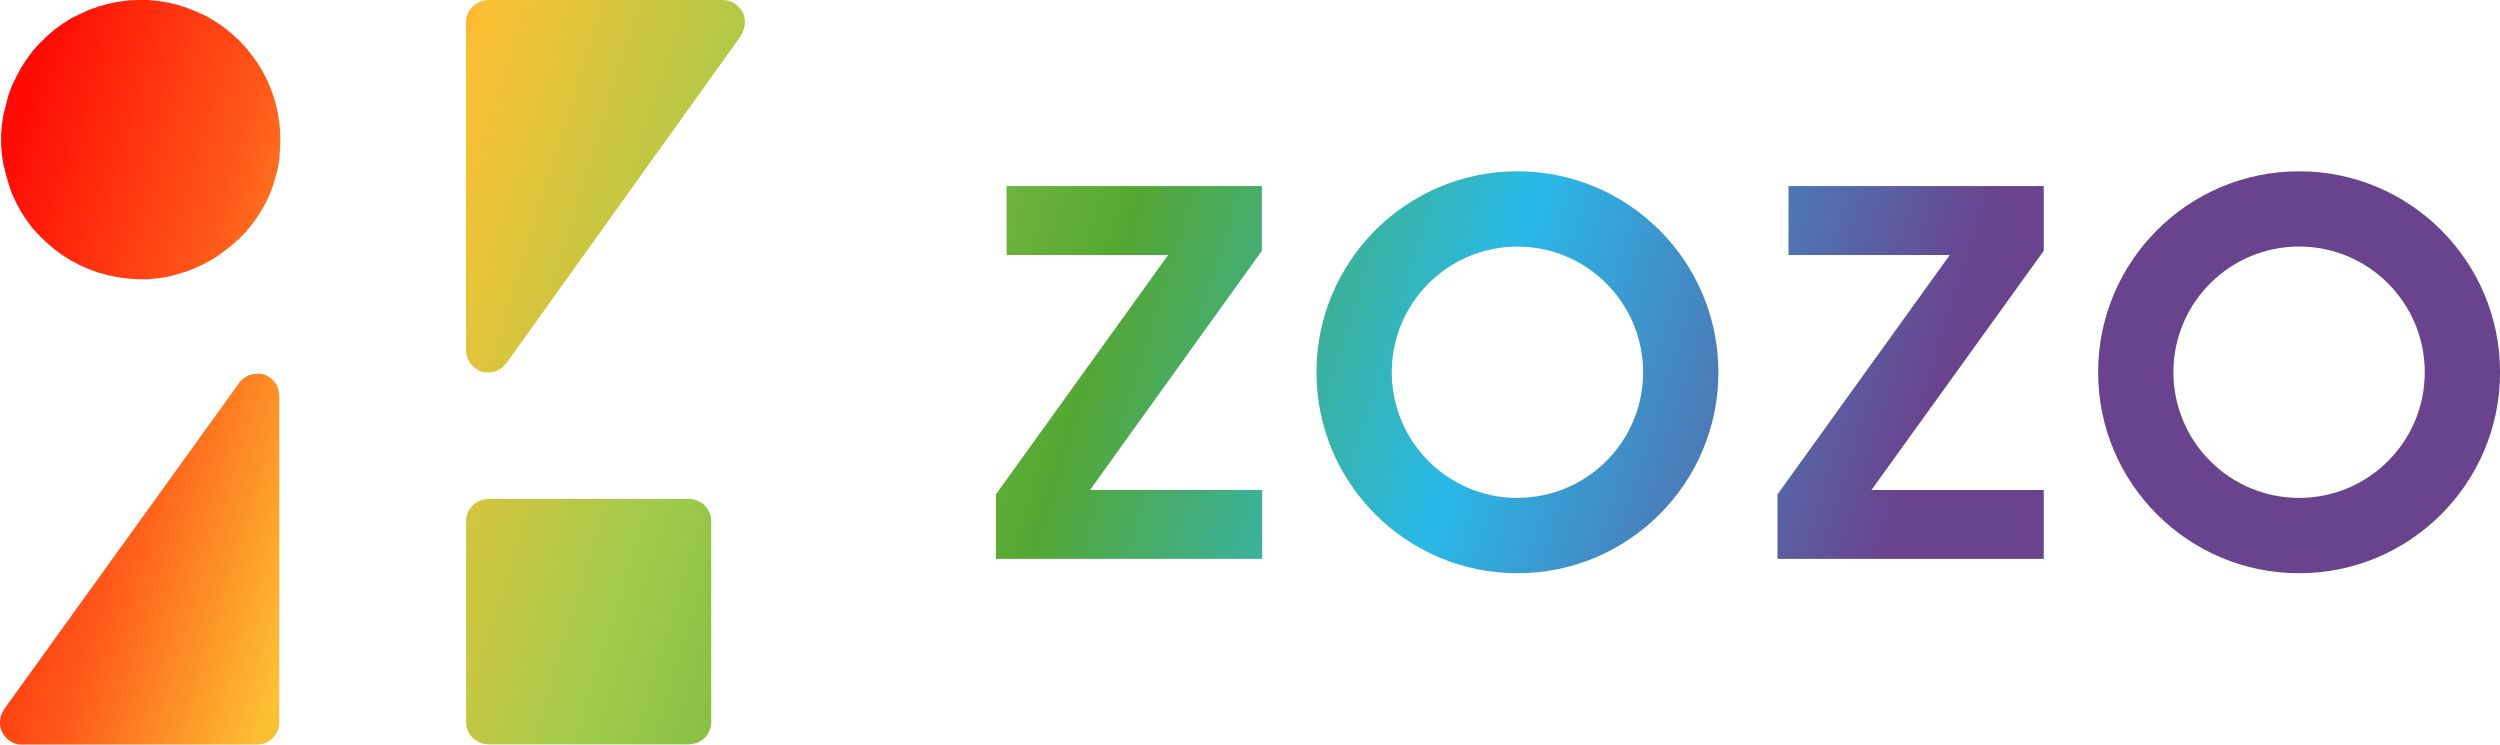
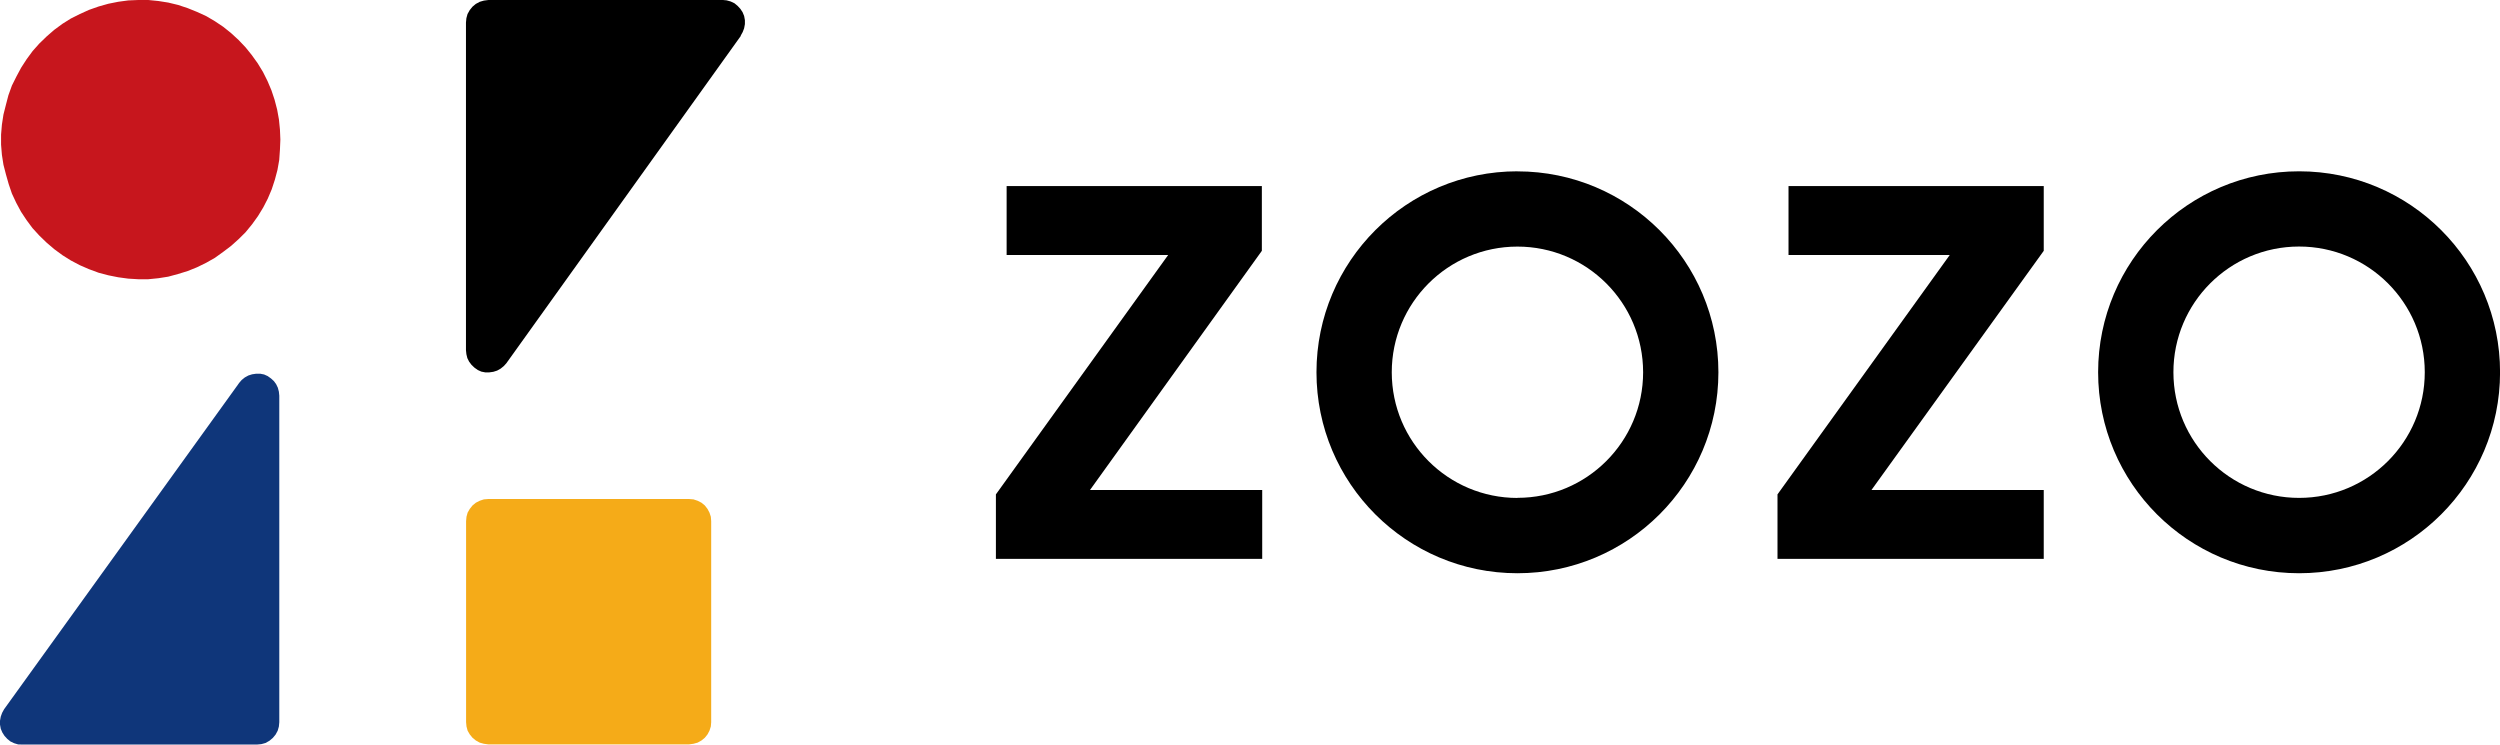
- <svg xmlns="http://www.w3.org/2000/svg" version="1.1" id="レイヤー_1" x="0px" y="0px" viewBox="0 0 419.72 125" style="enable-background:new 0 0 419.72 125;" xml:space="preserve">
-   <style type="text/css">
- 	.st0{fill:url(#SVGID_1_);}
- 	.st1{fill:url(#SVGID_00000009560029816058064230000018177577955470570377_);}
- 	.st2{fill:url(#SVGID_00000152956510678598538770000004032587284215978914_);}
- 	.st3{fill:url(#SVGID_00000019641573863400375730000008563017827991578551_);}
- 	.st4{fill:url(#SVGID_00000140714326055512721090000008227131544842110605_);}
- 	.st5{fill:url(#SVGID_00000003803491837774820610000018202069700130029447_);}
- 	.st6{fill:url(#SVGID_00000013183611300958261350000011407936962427843006_);}
- 	.st7{fill:url(#SVGID_00000147213242463858478520000006308475646327827353_);}
- </style>
-   <linearGradient id="SVGID_1_" gradientUnits="userSpaceOnUse" x1="-12.486" y1="69.979" x2="301.514" y2="166.979">
-     <stop offset="0" style="stop-color:#FF0A04" />
-     <stop offset="0.115" style="stop-color:#FF5919" />
-     <stop offset="0.212" style="stop-color:#FCC034" />
-     <stop offset="0.369" style="stop-color:#A1CB4C" />
-     <stop offset="0.559" style="stop-color:#54A734" />
-     <stop offset="0.751" style="stop-color:#29B9E8" />
-     <stop offset="0.977" style="stop-color:#6A438E" />
-   </linearGradient>
-   <path class="st0" d="M119.4,120.82V87.5l-0.06-0.75l-0.23-0.69l-0.33-0.62l-0.45-0.58l-0.56-0.46l-0.65-0.33l-0.69-0.23l-0.72-0.06  H81.94l-0.71,0.06l-0.69,0.23l-0.65,0.33l-0.56,0.46l-0.46,0.58l-0.36,0.62l-0.19,0.69l-0.07,0.75v33.75l0.07,0.72l0.19,0.71  l0.36,0.62l0.46,0.56l0.56,0.46l0.65,0.36l0.69,0.19l0.71,0.1h33.77l0.72-0.1l0.69-0.19l0.65-0.36l0.56-0.46l0.45-0.56l0.33-0.62  l0.23-0.71l0.06-0.72L119.4,120.82z" />
-   <linearGradient id="SVGID_00000119115720278394620170000002238417060665341368_" gradientUnits="userSpaceOnUse" x1="-16.088" y1="81.639" x2="297.912" y2="178.639">
-     <stop offset="0" style="stop-color:#FF0A04" />
-     <stop offset="0.115" style="stop-color:#FF5919" />
-     <stop offset="0.212" style="stop-color:#FCC034" />
-     <stop offset="0.369" style="stop-color:#A1CB4C" />
-     <stop offset="0.559" style="stop-color:#54A734" />
-     <stop offset="0.751" style="stop-color:#29B9E8" />
-     <stop offset="0.977" style="stop-color:#6A438E" />
-   </linearGradient>
-   <path style="fill:url(#SVGID_00000119115720278394620170000002238417060665341368_);" d="M3.74,125h39.41l0.73-0.07l0.69-0.19  l0.66-0.37l0.56-0.47l0.47-0.56l0.36-0.66l0.2-0.7l0.07-0.73V66.43l-0.07-0.67l-0.17-0.66l-0.29-0.6L46,64l-0.5-0.46l-0.56-0.4  l-0.6-0.27l-0.66-0.13h-0.66l-0.69,0.1l-0.63,0.2l-0.6,0.33l-0.53,0.43l-0.43,0.5l-0.24,0.34L0.74,119l-0.05,0.07l-0.33,0.6  l-0.23,0.63L0,121v0.66l0.13,0.7l0.27,0.63l0.36,0.56l0.46,0.5l0.53,0.43l0.63,0.3l0.66,0.2L3.74,125z" />
-   <linearGradient id="SVGID_00000021119464002539920250000015412653179759655830_" gradientUnits="userSpaceOnUse" x1="8.367" y1="2.474" x2="322.367" y2="99.474">
-     <stop offset="0" style="stop-color:#FF0A04" />
-     <stop offset="0.115" style="stop-color:#FF5919" />
-     <stop offset="0.212" style="stop-color:#FCC034" />
-     <stop offset="0.369" style="stop-color:#A1CB4C" />
-     <stop offset="0.559" style="stop-color:#54A734" />
-     <stop offset="0.751" style="stop-color:#29B9E8" />
-     <stop offset="0.977" style="stop-color:#6A438E" />
-   </linearGradient>
-   <path style="fill:url(#SVGID_00000021119464002539920250000015412653179759655830_);" d="M121.38,0H82l-0.76,0.1l-0.69,0.2  l-0.67,0.36l-0.56,0.47L78.86,1.7l-0.37,0.66l-0.19,0.7l-0.07,0.73v55l0.07,0.67l0.16,0.66l0.3,0.6l0.4,0.53l0.49,0.47l0.56,0.4  l0.6,0.27l0.66,0.13h0.66l0.7-0.1l0.63-0.2l0.59-0.33l0.53-0.43L85,61l0.25-0.35l39.11-54.6V5.98l0.33-0.6l0.24-0.63l0.13-0.7V3.38  l-0.13-0.7l-0.26-0.63l-0.37-0.56l-0.46-0.5l-0.53-0.44l-0.63-0.3L122,0.06L121.38,0z" />
-   <linearGradient id="SVGID_00000019640958505980193240000006934234910742323864_" gradientUnits="userSpaceOnUse" x1="3.786" y1="17.303" x2="317.786" y2="114.303">
-     <stop offset="0" style="stop-color:#FF0A04" />
-     <stop offset="0.115" style="stop-color:#FF5919" />
-     <stop offset="0.212" style="stop-color:#FCC034" />
-     <stop offset="0.369" style="stop-color:#A1CB4C" />
-     <stop offset="0.559" style="stop-color:#54A734" />
-     <stop offset="0.751" style="stop-color:#29B9E8" />
-     <stop offset="0.977" style="stop-color:#6A438E" />
-   </linearGradient>
-   <path style="fill:url(#SVGID_00000019640958505980193240000006934234910742323864_);" d="M47.07,23.43L47,21.75l-0.17-1.69  l-0.3-1.66l-0.43-1.65l-0.53-1.59l-0.66-1.56l-0.76-1.52l-0.89-1.46l-1-1.39l-1.04-1.29l-1.16-1.22L38.8,5.56L37.48,4.5l-1.39-0.93  l-1.46-0.86L33.08,2l-1.56-0.63L29.9,0.83l-1.66-0.4l-1.65-0.26L24.9,0h-1.69l-1.68,0.07L19.84,0.3l-1.65,0.33l-1.63,0.46  l-1.62,0.57l-1.52,0.69L11.9,3.11L10.48,4L9.12,5L7.83,6.12L6.6,7.31L5.48,8.57l-1,1.36l-0.92,1.42l-0.8,1.49L2,14.36L1.41,16  L1,17.57l-0.42,1.66l-0.26,1.69L0.18,22.6v1.69L0.32,26l0.26,1.66L1,29.29l0.46,1.62L2,32.5l0.73,1.56l0.8,1.49l0.92,1.39l1,1.35  l1.15,1.26l1.23,1.19l1.29,1.1l1.36,1l1.42,0.89l1.52,0.8l1.52,0.66l1.62,0.6l1.63,0.43l1.65,0.33l1.69,0.23l1.68,0.1h1.69  l1.69-0.17l1.65-0.26L29.9,46l1.62-0.5l1.56-0.63l1.55-0.76l1.46-0.83l1.39-1l1.32-1l1.26-1.13L41.22,39l1.09-1.33l1-1.39l0.89-1.46  l0.76-1.48l0.66-1.56l0.53-1.62l0.43-1.62l0.3-1.69L47,25.12L47.07,23.43z" />
-   <linearGradient id="SVGID_00000171713556694514770370000002891197602047596714_" gradientUnits="userSpaceOnUse" x1="7.212" y1="6.215" x2="321.212" y2="103.215">
-     <stop offset="0" style="stop-color:#FF0A04" />
-     <stop offset="0.115" style="stop-color:#FF5919" />
-     <stop offset="0.212" style="stop-color:#FCC034" />
-     <stop offset="0.369" style="stop-color:#A1CB4C" />
-     <stop offset="0.559" style="stop-color:#54A734" />
-     <stop offset="0.751" style="stop-color:#29B9E8" />
-     <stop offset="0.977" style="stop-color:#6A438E" />
-   </linearGradient>
-   <path style="fill:url(#SVGID_00000171713556694514770370000002891197602047596714_);" d="M196.12,42.81H169V31.24h42.85v10.87  L183,82.26h28.91v11.57H167.2V83L196.12,42.81z" />
-   <linearGradient id="SVGID_00000126308638357124429930000013421418059817422489_" gradientUnits="userSpaceOnUse" x1="12.904" y1="-12.211" x2="326.904" y2="84.788">
-     <stop offset="0" style="stop-color:#FF0A04" />
-     <stop offset="0.115" style="stop-color:#FF5919" />
-     <stop offset="0.212" style="stop-color:#FCC034" />
-     <stop offset="0.369" style="stop-color:#A1CB4C" />
-     <stop offset="0.559" style="stop-color:#54A734" />
-     <stop offset="0.751" style="stop-color:#29B9E8" />
-     <stop offset="0.977" style="stop-color:#6A438E" />
-   </linearGradient>
-   <path style="fill:url(#SVGID_00000126308638357124429930000013421418059817422489_);" d="M254.77,28.76  c-18.63-0.01-33.74,15.1-33.75,33.73s15.1,33.74,33.73,33.75s33.74-15.1,33.75-33.73l0,0l0,0C288.5,43.88,273.4,28.78,254.77,28.76   M254.77,83.6c-11.65,0.01-21.1-9.44-21.11-21.09s9.44-21.1,21.09-21.11s21.1,9.44,21.11,21.09l0,0c0,11.65-9.44,21.09-21.09,21.09" />
-   <linearGradient id="SVGID_00000156569514554191037430000007497811256570745011_" gradientUnits="userSpaceOnUse" x1="18.645" y1="-30.797" x2="332.645" y2="66.203">
-     <stop offset="0" style="stop-color:#FF0A04" />
-     <stop offset="0.115" style="stop-color:#FF5919" />
-     <stop offset="0.212" style="stop-color:#FCC034" />
-     <stop offset="0.369" style="stop-color:#A1CB4C" />
-     <stop offset="0.559" style="stop-color:#54A734" />
-     <stop offset="0.751" style="stop-color:#29B9E8" />
-     <stop offset="0.977" style="stop-color:#6A438E" />
-   </linearGradient>
-   <path style="fill:url(#SVGID_00000156569514554191037430000007497811256570745011_);" d="M327.34,42.81h-27.07V31.24h42.85v10.87  L314.2,82.26h28.92v11.57h-44.7V83L327.34,42.81z" />
-   <linearGradient id="SVGID_00000077291211317199092470000005109954485930892672_" gradientUnits="userSpaceOnUse" x1="24.338" y1="-49.224" x2="338.338" y2="47.776">
-     <stop offset="0" style="stop-color:#FF0A04" />
-     <stop offset="0.115" style="stop-color:#FF5919" />
-     <stop offset="0.212" style="stop-color:#FCC034" />
-     <stop offset="0.369" style="stop-color:#A1CB4C" />
-     <stop offset="0.559" style="stop-color:#54A734" />
-     <stop offset="0.751" style="stop-color:#29B9E8" />
-     <stop offset="0.977" style="stop-color:#6A438E" />
-   </linearGradient>
-   <path style="fill:url(#SVGID_00000077291211317199092470000005109954485930892672_);" d="M386,28.76  c-18.63-0.01-33.74,15.1-33.75,33.73s15.1,33.74,33.73,33.75s33.74-15.1,33.75-33.73l0,0c0.01-18.63-15.08-33.74-33.71-33.75  C386.01,28.76,386.01,28.76,386,28.76L386,28.76 M386,83.59c-11.65,0.01-21.1-9.44-21.11-21.09s9.44-21.1,21.09-21.11  s21.1,9.44,21.11,21.09l0,0c0.01,11.65-9.42,21.1-21.07,21.11C386.01,83.59,386.01,83.59,386,83.59" />
+ <svg xmlns="http://www.w3.org/2000/svg" id="レイヤー_1" data-name="レイヤー 1" viewBox="0 0 419.72 125">
+   <defs>
+     <style>.cls-1{fill:#f5ab18;}.cls-2{fill:#0f367a;}.cls-3{fill:#c7161d;}</style>
+   </defs>
+   <path class="cls-1" d="M119.4,120.82V87.5l-.06-.75-.23-.69-.33-.62-.45-.58-.56-.46-.65-.33-.69-.23-.72-.06H81.94l-.71.06-.69.23-.65.33-.56.46-.46.58-.36.62-.19.69-.07.75v33.75l.07.72.19.71.36.62.46.56.56.46.65.36.69.19.71.1h33.77l.72-.1.69-.19.65-.36.56-.46.45-.56.33-.62.23-.71.06-.72Z" />
+   <path class="cls-2" d="M3.74,125H43.15l.73-.07.69-.19.66-.37.56-.47.47-.56.36-.66.2-.7.07-.73V66.43l-.07-.67-.17-.66-.29-.6L46,64l-.5-.46-.56-.4-.6-.27-.66-.13-.66,0-.69.1-.63.2-.6.33-.53.43-.43.5-.24.34L.74,119l-.05.07-.33.6-.23.63L0,121l0,.66.13.7.27.63.36.56.46.5.53.43.63.3.66.2Z" />
+   <path d="M121.38,0H82L81.24.1l-.69.2-.67.36-.56.47-.46.57-.37.66-.19.7-.07.73v55l.07.67.16.66.3.6.4.53.49.47.56.4.6.27.66.13.66,0,.7-.1.63-.2.59-.33.53-.43L85,61l.25-.35,39.11-54.6,0-.07.33-.6.24-.63.13-.7,0-.67-.13-.7-.26-.63-.37-.56-.46-.5-.53-.44-.63-.3L122,.06Z" />
+   <path class="cls-3" d="M47.07,23.43,47,21.75l-.17-1.69-.3-1.66-.43-1.65-.53-1.59-.66-1.56-.76-1.52-.89-1.46-1-1.39L41.22,7.94,40.06,6.72,38.8,5.56,37.48,4.5l-1.39-.93-1.46-.86L33.08,2l-1.56-.63L29.9.83,28.24.43,26.59.17,24.9,0,23.21,0,21.53.07,19.84.3,18.19.63l-1.63.46-1.62.57-1.52.69-1.52.76L10.48,4,9.12,5,7.83,6.12,6.6,7.31,5.48,8.57l-1,1.36-.92,1.42-.8,1.49L2,14.36,1.41,16,1,17.57.58,19.23.32,20.92.18,22.6v1.69L.32,26l.26,1.66L1,29.29l.46,1.62L2,32.5l.73,1.56.8,1.49.92,1.39,1,1.35L6.6,39.55l1.23,1.19,1.29,1.1,1.36,1,1.42.89,1.52.8,1.52.66,1.62.6,1.63.43,1.65.33,1.69.23,1.68.1,1.69,0,1.69-.17,1.65-.26L29.9,46l1.62-.5,1.56-.63,1.55-.76,1.46-.83,1.39-1,1.32-1,1.26-1.13L41.22,39l1.09-1.33,1-1.39.89-1.46.76-1.48.66-1.56.53-1.62.43-1.62.3-1.69L47,25.12Z" />
+   <path d="M196.12,42.81H169V31.24h42.85V42.11L183,82.26h28.91V93.83H167.2V83Z" />
+   <path d="M254.77,28.76A33.74,33.74,0,1,0,288.5,62.51h0a33.74,33.74,0,0,0-33.73-33.74m0,54.83a21.1,21.1,0,1,1,21.09-21.11v0a21.09,21.09,0,0,1-21.09,21.09" />
+   <path d="M327.34,42.81H300.27V31.24h42.85V42.11L314.2,82.26h28.92V93.83h-44.7V83Z" />
+   <path d="M386,28.76a33.74,33.74,0,1,0,33.73,33.75h0A33.73,33.73,0,0,0,386,28.76h0m0,54.83a21.1,21.1,0,1,1,21.09-21.11v0A21.09,21.09,0,0,1,386,83.59" />
</svg>
